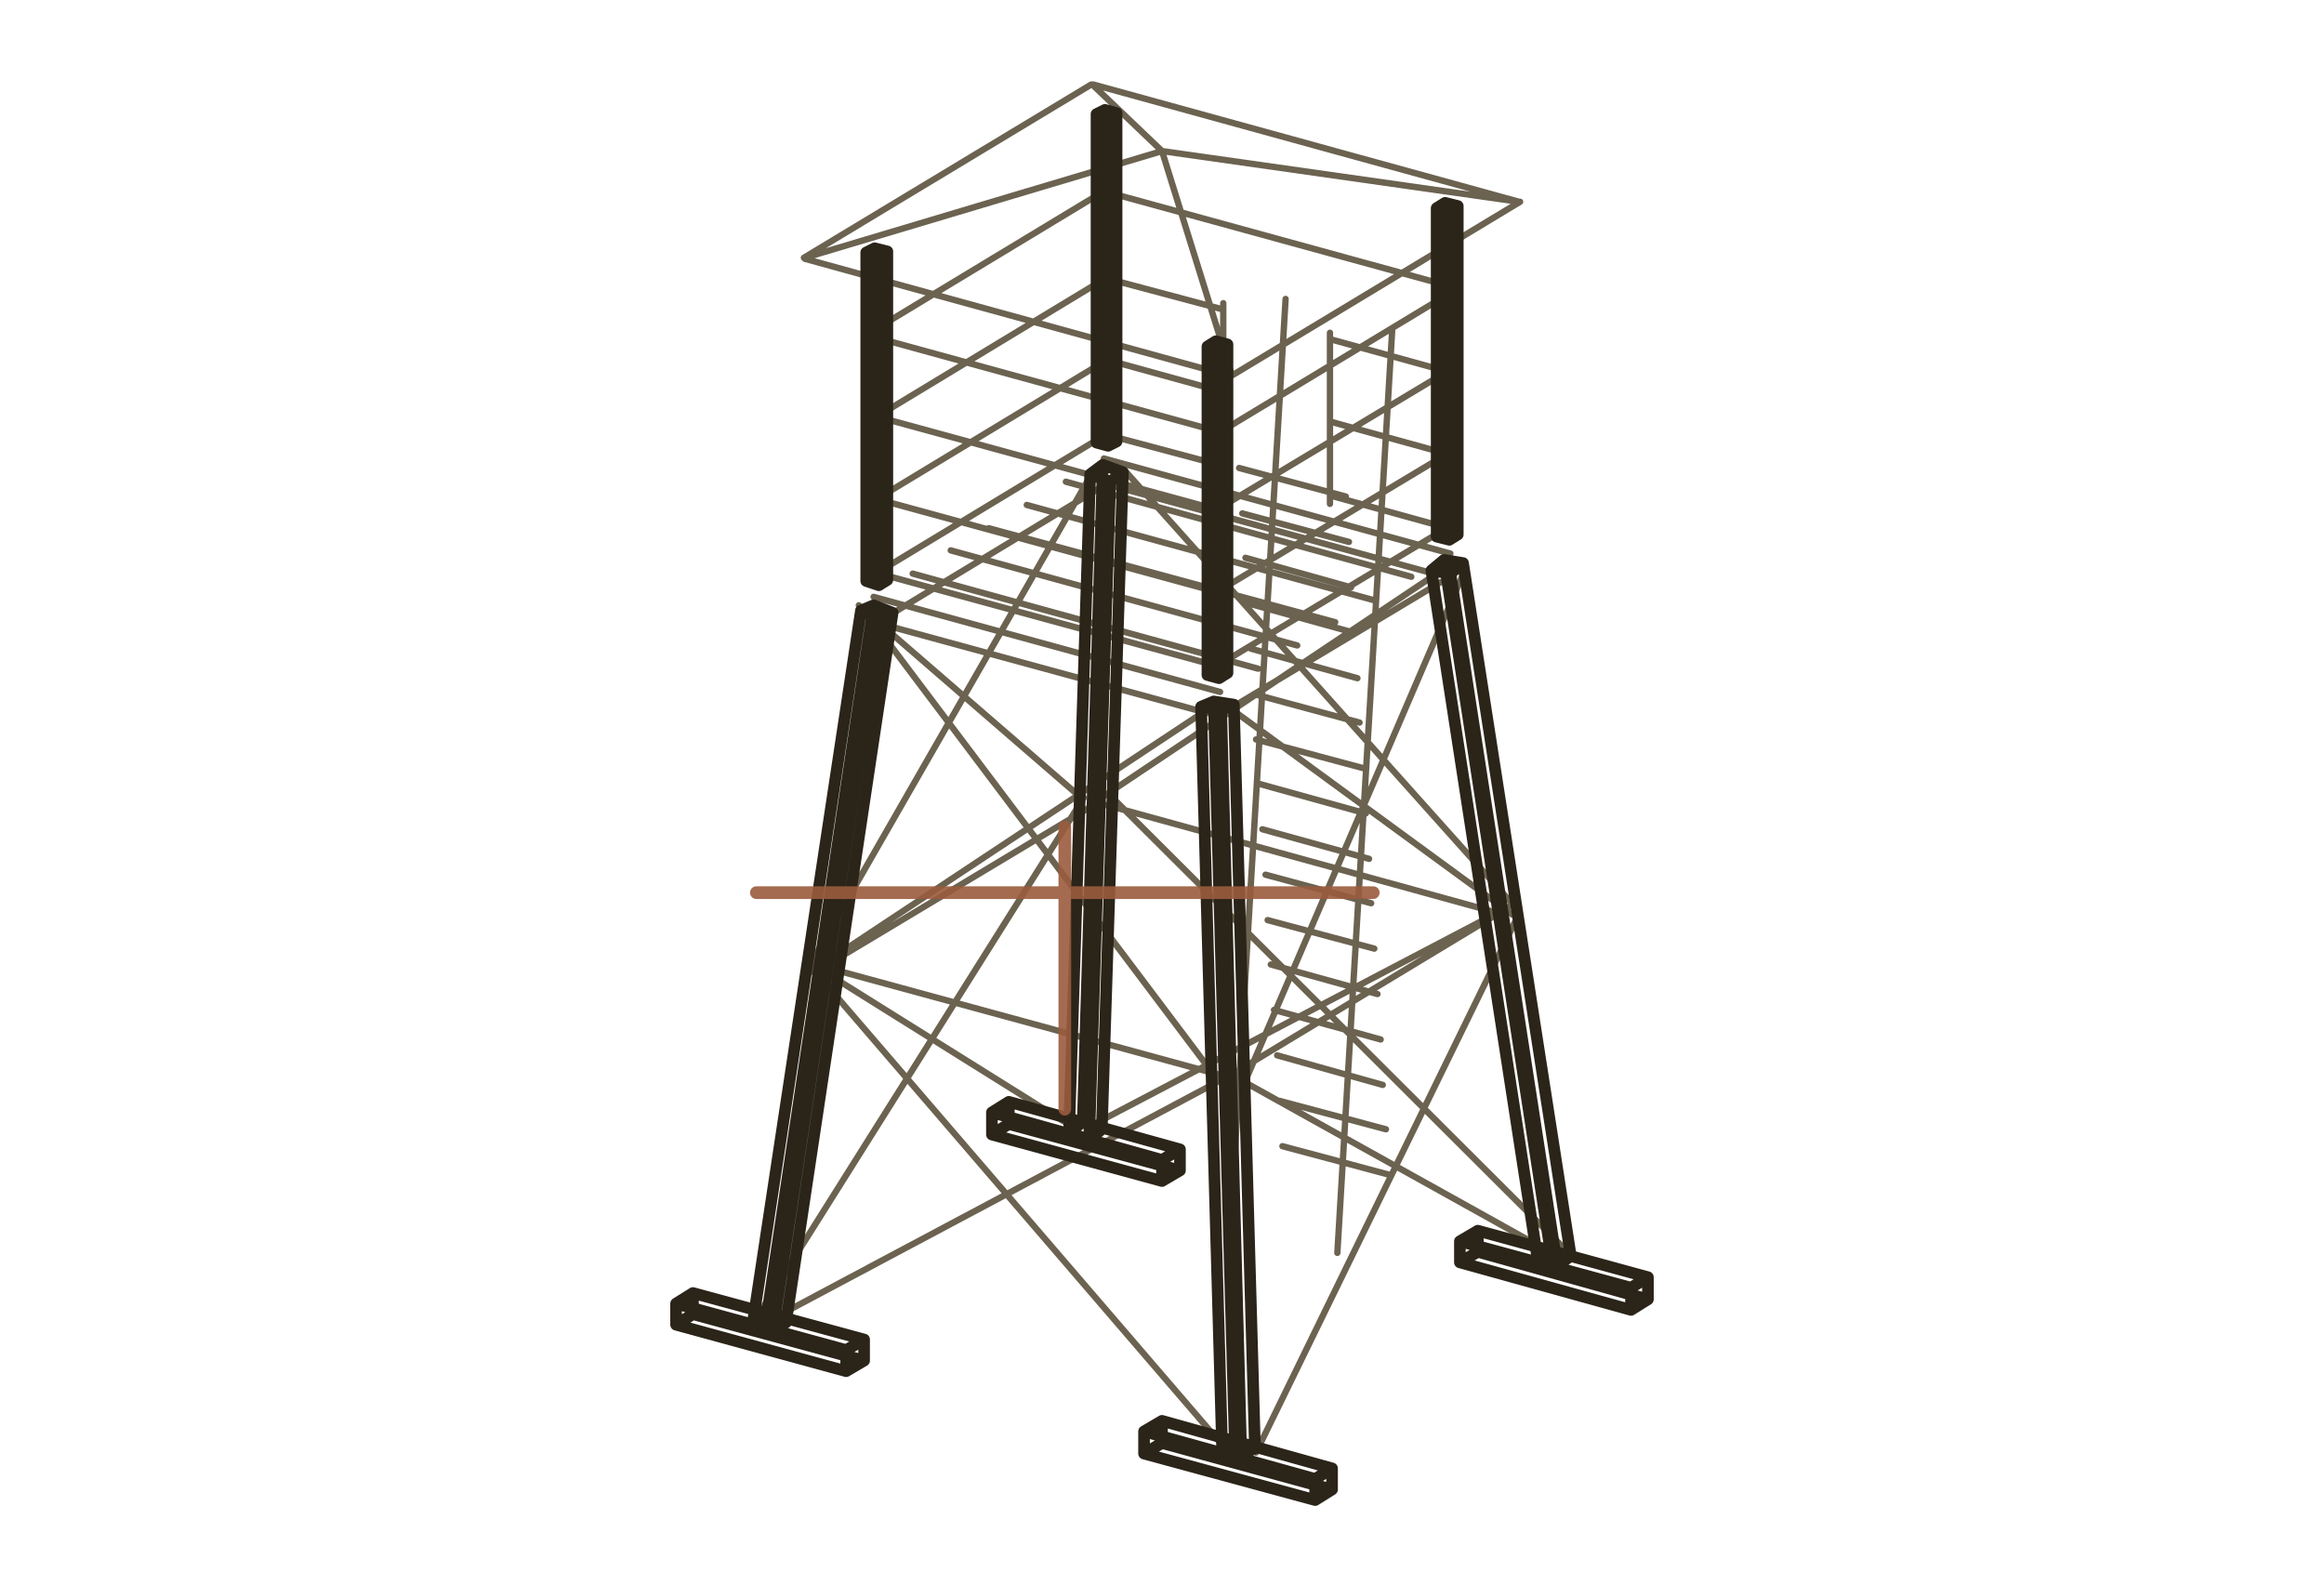
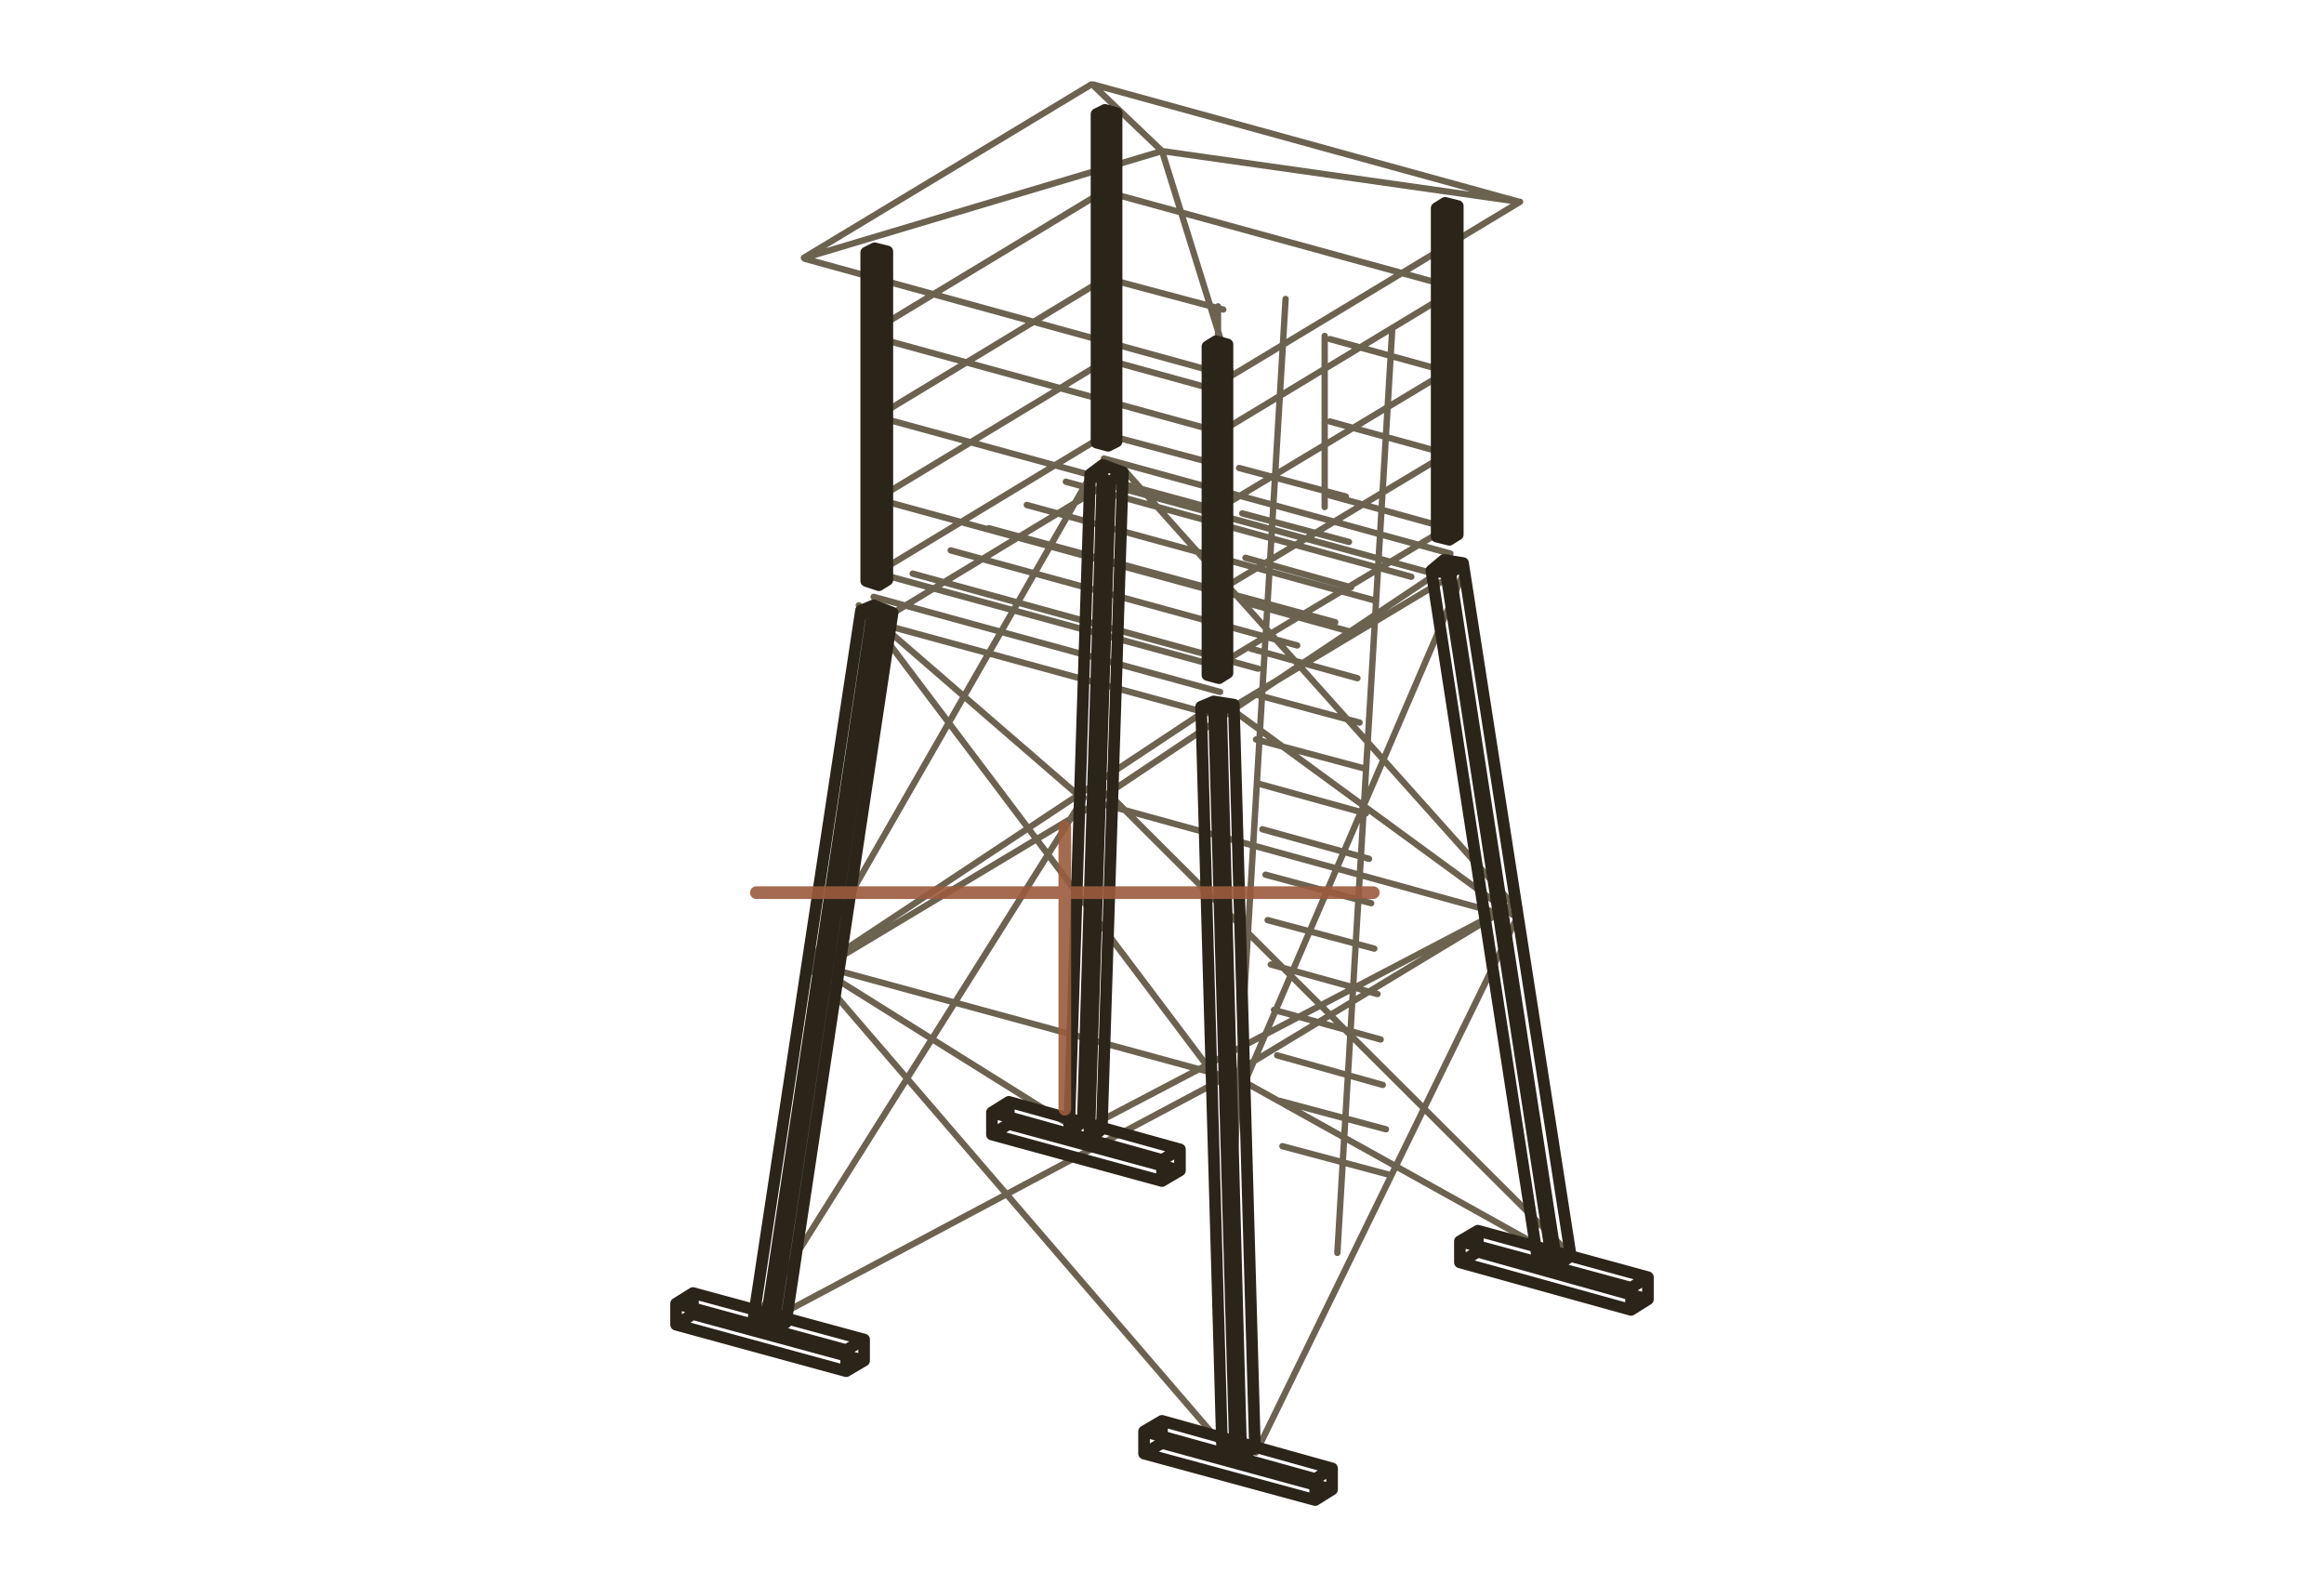
<svg xmlns="http://www.w3.org/2000/svg" viewBox="0 0 220 150" width="220" height="150" role="img">
  <g fill="none" stroke="#6b6250" stroke-width="0.6" stroke-linecap="round">
-     <path d="M104.7 76.2L141 86.2M103.6 106.4L142.9 85.8M148.3 118.4L104.9 75.1M141.3 86.8L116.8 101.6M148.3 119.4L117.4 102.2M118.9 137.5L143.7 86.7M115.3 101.7L79 91.8M116.4 137.6L77.1 91.9M71.7 125.6L115.1 102.5M78.7 91.1L103.2 76.4M71.7 124.6L102.6 75.5M101.1 106.4L76.3 90.9M105.7 46.1L136.1 54.4M104.6 75.3L137.8 53.1M143.2 85.6L105.9 43.9M136.4 55.1L115.9 67.4M143.2 86.6L116.4 67M117.9 102.3L138.7 53.9M114.3 67.5L83.9 59.2M115.4 102.4L82.2 58.3M76.8 92L114.1 67.3M83.6 58.6L104.1 46.2M76.8 91.1L103.6 44.4M102.1 75.3L81.3 57.3M104.5 43.4L137.3 52.4M100.9 45.6L133.6 54.6M97.2 47.8L130 56.8M93.6 50L126.4 58.9M90 52.1L122.8 61.1M86.4 54.3L119.1 63.3M82.7 56.5L115.5 65.5M126.6 118.6L131.8 31.1M116.5 115.9L121.7 28.3M131.5 111.2L121.4 108.5M131.2 106.9L121.1 104.2M130.9 102.7L120.9 99.9M130.7 98.4L120.6 95.6M130.4 94.1L120.3 91.3M130.1 89.8L120 87.1M129.8 85.5L119.8 82.8M129.6 81.3L119.5 78.5M129.3 77L119.2 74.2M129 72.7L118.9 70M128.7 68.4L118.7 65.7M128.5 64.2L118.4 61.4M128.2 59.9L118.1 57.1M127.9 55.6L117.9 52.8M127.7 51.3L117.6 48.6M127.4 47L117.3 44.3M115.8 44.9L115.8 28.7M105.3 26.5L115.8 29.3M105.3 34.2L115.8 37.1M105.3 41.3L115.8 44.1M125.9 47.7L125.9 31.5M125.9 32.1L136.4 35M125.9 39.9L136.4 42.8M125.9 46.9L136.4 49.8M136.6 35.4L115.6 48M136.6 43.2L115.6 55.8M136.6 50.2L115.6 62.8M114.7 48.1L83.6 39.6M114.7 55.9L83.6 47.4M114.7 62.9L83.6 54.4M83.4 39.2L104.4 26.5M83.4 47L104.4 34.3M83.4 54L104.4 41.3M104.5 18.1L138 27.3M138 27.3L115.5 40.9M115.5 40.9L82 31.7M82 31.7L104.5 18.1M103.4 8L110 14.3M143.8 19.1L110 14.3M116.6 35.5L110 14.3M76.2 24.4L110 14.3M103.5 8L143.8 19.1M143.9 19.1L116.7 35.5M116.5 35.6L76.2 24.5M76.1 24.4L103.3 8" />
+     <path d="M104.7 76.2L141 86.2M103.6 106.4L142.9 85.8M148.3 118.4L104.9 75.1M141.3 86.8L116.8 101.6M148.3 119.4L117.4 102.2M118.9 137.5L143.7 86.7M115.3 101.7L79 91.8M116.4 137.6L77.1 91.9M71.7 125.6L115.1 102.5M78.7 91.1L103.2 76.4M71.7 124.6L102.6 75.5M101.1 106.4L76.3 90.9M105.7 46.1L136.1 54.4M104.6 75.3L137.8 53.1M143.2 85.6L105.9 43.9M136.4 55.1L115.9 67.4M143.2 86.6L116.4 67M117.9 102.3L138.7 53.9M114.3 67.5L83.9 59.2M115.4 102.4L82.2 58.3M76.8 92L114.1 67.3M83.6 58.6L104.1 46.2M76.8 91.1L103.6 44.4M102.1 75.3L81.3 57.3M104.5 43.4L137.3 52.4M100.9 45.6L133.6 54.6M97.2 47.8L130 56.8M93.6 50L126.4 58.9M90 52.1L122.8 61.1M86.4 54.3L119.1 63.3M82.7 56.5L115.5 65.5M126.6 118.6L131.8 31.1M116.5 115.9L121.7 28.3M131.5 111.2L121.4 108.5M131.2 106.9L121.1 104.2M130.9 102.7L120.9 99.9M130.7 98.4L120.6 95.6M130.4 94.1L120.3 91.3M130.1 89.8L120 87.1M129.8 85.5L119.8 82.8M129.6 81.3L119.5 78.5M129.3 77L119.2 74.2M129 72.7L118.9 70M128.7 68.4L118.7 65.7M128.5 64.2L118.4 61.4M128.2 59.9L118.1 57.1M127.9 55.6L117.9 52.8M127.7 51.3L117.6 48.6M127.4 47L117.3 44.3M115.3 45.2L115.3 29M105.3 26.5L115.8 29.3M105.3 34.2L115.8 37.1M105.3 41.3L115.8 44.1M125.4 48L125.4 31.8M125.9 32.1L136.4 35M125.9 39.9L136.4 42.8M125.9 46.9L136.4 49.8M136.6 35.4L115.6 48M136.6 43.2L115.6 55.8M136.6 50.2L115.6 62.8M114.7 48.1L83.6 39.6M114.7 55.9L83.6 47.4M114.7 62.9L83.6 54.4M83.4 39.2L104.4 26.5M83.4 47L104.4 34.3M83.4 54L104.4 41.3M104.5 18.1L138 27.3M138 27.3L115.5 40.9M115.5 40.9L82 31.7M82 31.7L104.5 18.1M103.4 8L110 14.3M143.8 19.1L110 14.3M116.6 35.5L110 14.3M76.2 24.4L110 14.3M103.5 8L143.8 19.1M143.9 19.1L116.7 35.5M116.5 35.6L76.2 24.5M76.1 24.4L103.3 8" />
  </g>
  <g fill="none" stroke="#2b2419" stroke-width="1.1" stroke-linecap="round">
    <path d="M93.9 107.4L93.9 105.3M95.5 106.4L95.5 104.3M110 111.8L110 109.8M111.7 110.8L111.7 108.8M93.9 107.4L95.5 106.4M93.9 105.3L95.5 104.3M110 111.8L111.7 110.8M110 109.8L111.7 108.8M93.9 107.4L110 111.8M93.9 105.3L110 109.8M95.5 106.4L111.7 110.8M95.5 104.3L111.7 108.8M138.2 119.5L138.2 117.5M139.9 118.5L139.9 116.5M154.4 124L154.4 121.9M156 123L156 120.9M138.2 119.5L139.9 118.5M138.2 117.5L139.9 116.5M154.4 124L156 123M154.4 121.9L156 120.9M138.2 119.5L154.4 124M138.2 117.5L154.4 121.9M139.9 118.5L156 123M139.9 116.5L156 120.9M108.3 137.6L108.3 135.5M110 136.6L110 134.5M124.5 142L124.5 140M126.1 141L126.1 139M108.3 137.6L110 136.6M108.3 135.5L110 134.5M124.5 142L126.1 141M124.5 140L126.1 139M108.3 137.6L124.5 142M108.3 135.5L124.5 140M110 136.6L126.1 141M110 134.5L126.1 139M64 125.4L64 123.4M65.6 124.4L65.6 122.4M80.1 129.8L80.1 127.8M81.8 128.8L81.8 126.8M64 125.4L65.6 124.4M64 123.4L65.6 122.4M80.1 129.8L81.8 128.8M80.1 127.8L81.8 126.8M64 125.4L80.1 129.8M64 123.4L80.1 127.8M65.6 124.4L81.8 128.8M65.6 122.4L81.8 126.8M104.3 106.9L103.1 107.9M102.5 106.2L101.2 107.2M106.3 44.7L105.1 45.6M104.4 44L103.2 44.9M104.3 106.9L102.5 106.2M103.1 107.9L101.2 107.2M106.3 44.7L104.4 44M105.1 45.6L103.2 44.9M104.3 106.9L106.3 44.7M103.1 107.9L105.1 45.6M102.5 106.2L104.4 44M101.2 107.2L103.2 44.9M148.7 118.9L147.4 119.8M146.8 118.6L145.6 119.5M138.5 53.3L137.3 54.3M136.7 53L135.5 54M148.7 118.9L146.8 118.6M147.4 119.8L145.6 119.5M138.5 53.3L136.7 53M137.3 54.3L135.5 54M148.7 118.9L138.5 53.3M147.4 119.8L137.3 54.3M146.8 118.6L136.7 53M145.6 119.5L135.5 54M118.8 137.1L117.5 137.7M116.9 136.8L115.7 137.4M116.8 66.7L115.6 67.2M114.9 66.4L113.7 66.9M118.8 137.1L116.9 136.8M117.5 137.7L115.7 137.4M116.8 66.7L114.9 66.4M115.6 67.2L113.7 66.9M118.8 137.1L116.8 66.7M117.5 137.7L115.6 67.2M116.9 136.8L114.9 66.4M115.7 137.4L113.7 66.9M74.4 125.2L73.2 125.7M72.6 124.5L71.3 125M84.5 58L83.3 58.6M82.7 57.3L81.5 57.8M74.4 125.2L72.6 124.5M73.2 125.7L71.3 125M84.5 58L82.7 57.3M83.3 58.6L81.5 57.8M74.4 125.2L84.5 58M73.2 125.7L83.3 58.6M72.6 124.5L82.7 57.3M71.3 125L81.5 57.8M105.7 41.8L104.9 42.2M104.6 41.4L103.8 41.9M105.7 10.7L104.9 11.2M104.6 10.4L103.8 10.8M105.7 41.8L104.6 41.4M104.9 42.2L103.8 41.9M105.7 10.7L104.6 10.4M104.9 11.2L103.8 10.8M105.7 41.8L105.7 10.7M104.9 42.2L104.9 11.2M104.6 41.4L104.6 10.4M103.8 41.9L103.8 10.8M138 50.6L137.2 51.1M136.8 50.3L136 50.8M138 19.5L137.2 20M136.8 19.2L136 19.7M138 50.6L136.8 50.3M137.2 51.1L136 50.8M138 19.5L136.8 19.2M137.2 20L136 19.7M138 50.6L138 19.5M137.2 51.1L137.2 20M136.8 50.3L136.8 19.2M136 50.8L136 19.7M116.2 63.7L115.4 64.2M115.1 63.4L114.3 63.9M116.2 32.6L115.4 33.1M115.1 32.3L114.3 32.8M116.2 63.7L115.1 63.4M115.4 64.2L114.3 63.9M116.2 32.6L115.1 32.3M115.4 33.1L114.3 32.8M116.2 63.7L116.2 32.6M115.4 64.2L115.4 33.1M115.1 63.4L115.1 32.3M114.3 63.9L114.3 32.8M84 54.9L83.2 55.4M82.8 54.6L82 55M84 23.8L83.2 24.3M82.8 23.5L82 23.9M84 54.9L82.8 54.6M83.2 55.4L82 55M84 23.8L82.8 23.5M83.2 24.3L82 23.9M84 54.9L84 23.8M83.2 55.4L83.2 24.3M82.8 54.6L82.8 23.5M82 55L82 23.9" />
  </g>
  <g fill="none" stroke="#9a5b3d" stroke-width="1.2" stroke-linecap="round" opacity="0.9">
    <path d="M100.8 105L100.8 78.3M71.6 84.5L130 84.5" />
  </g>
</svg>
